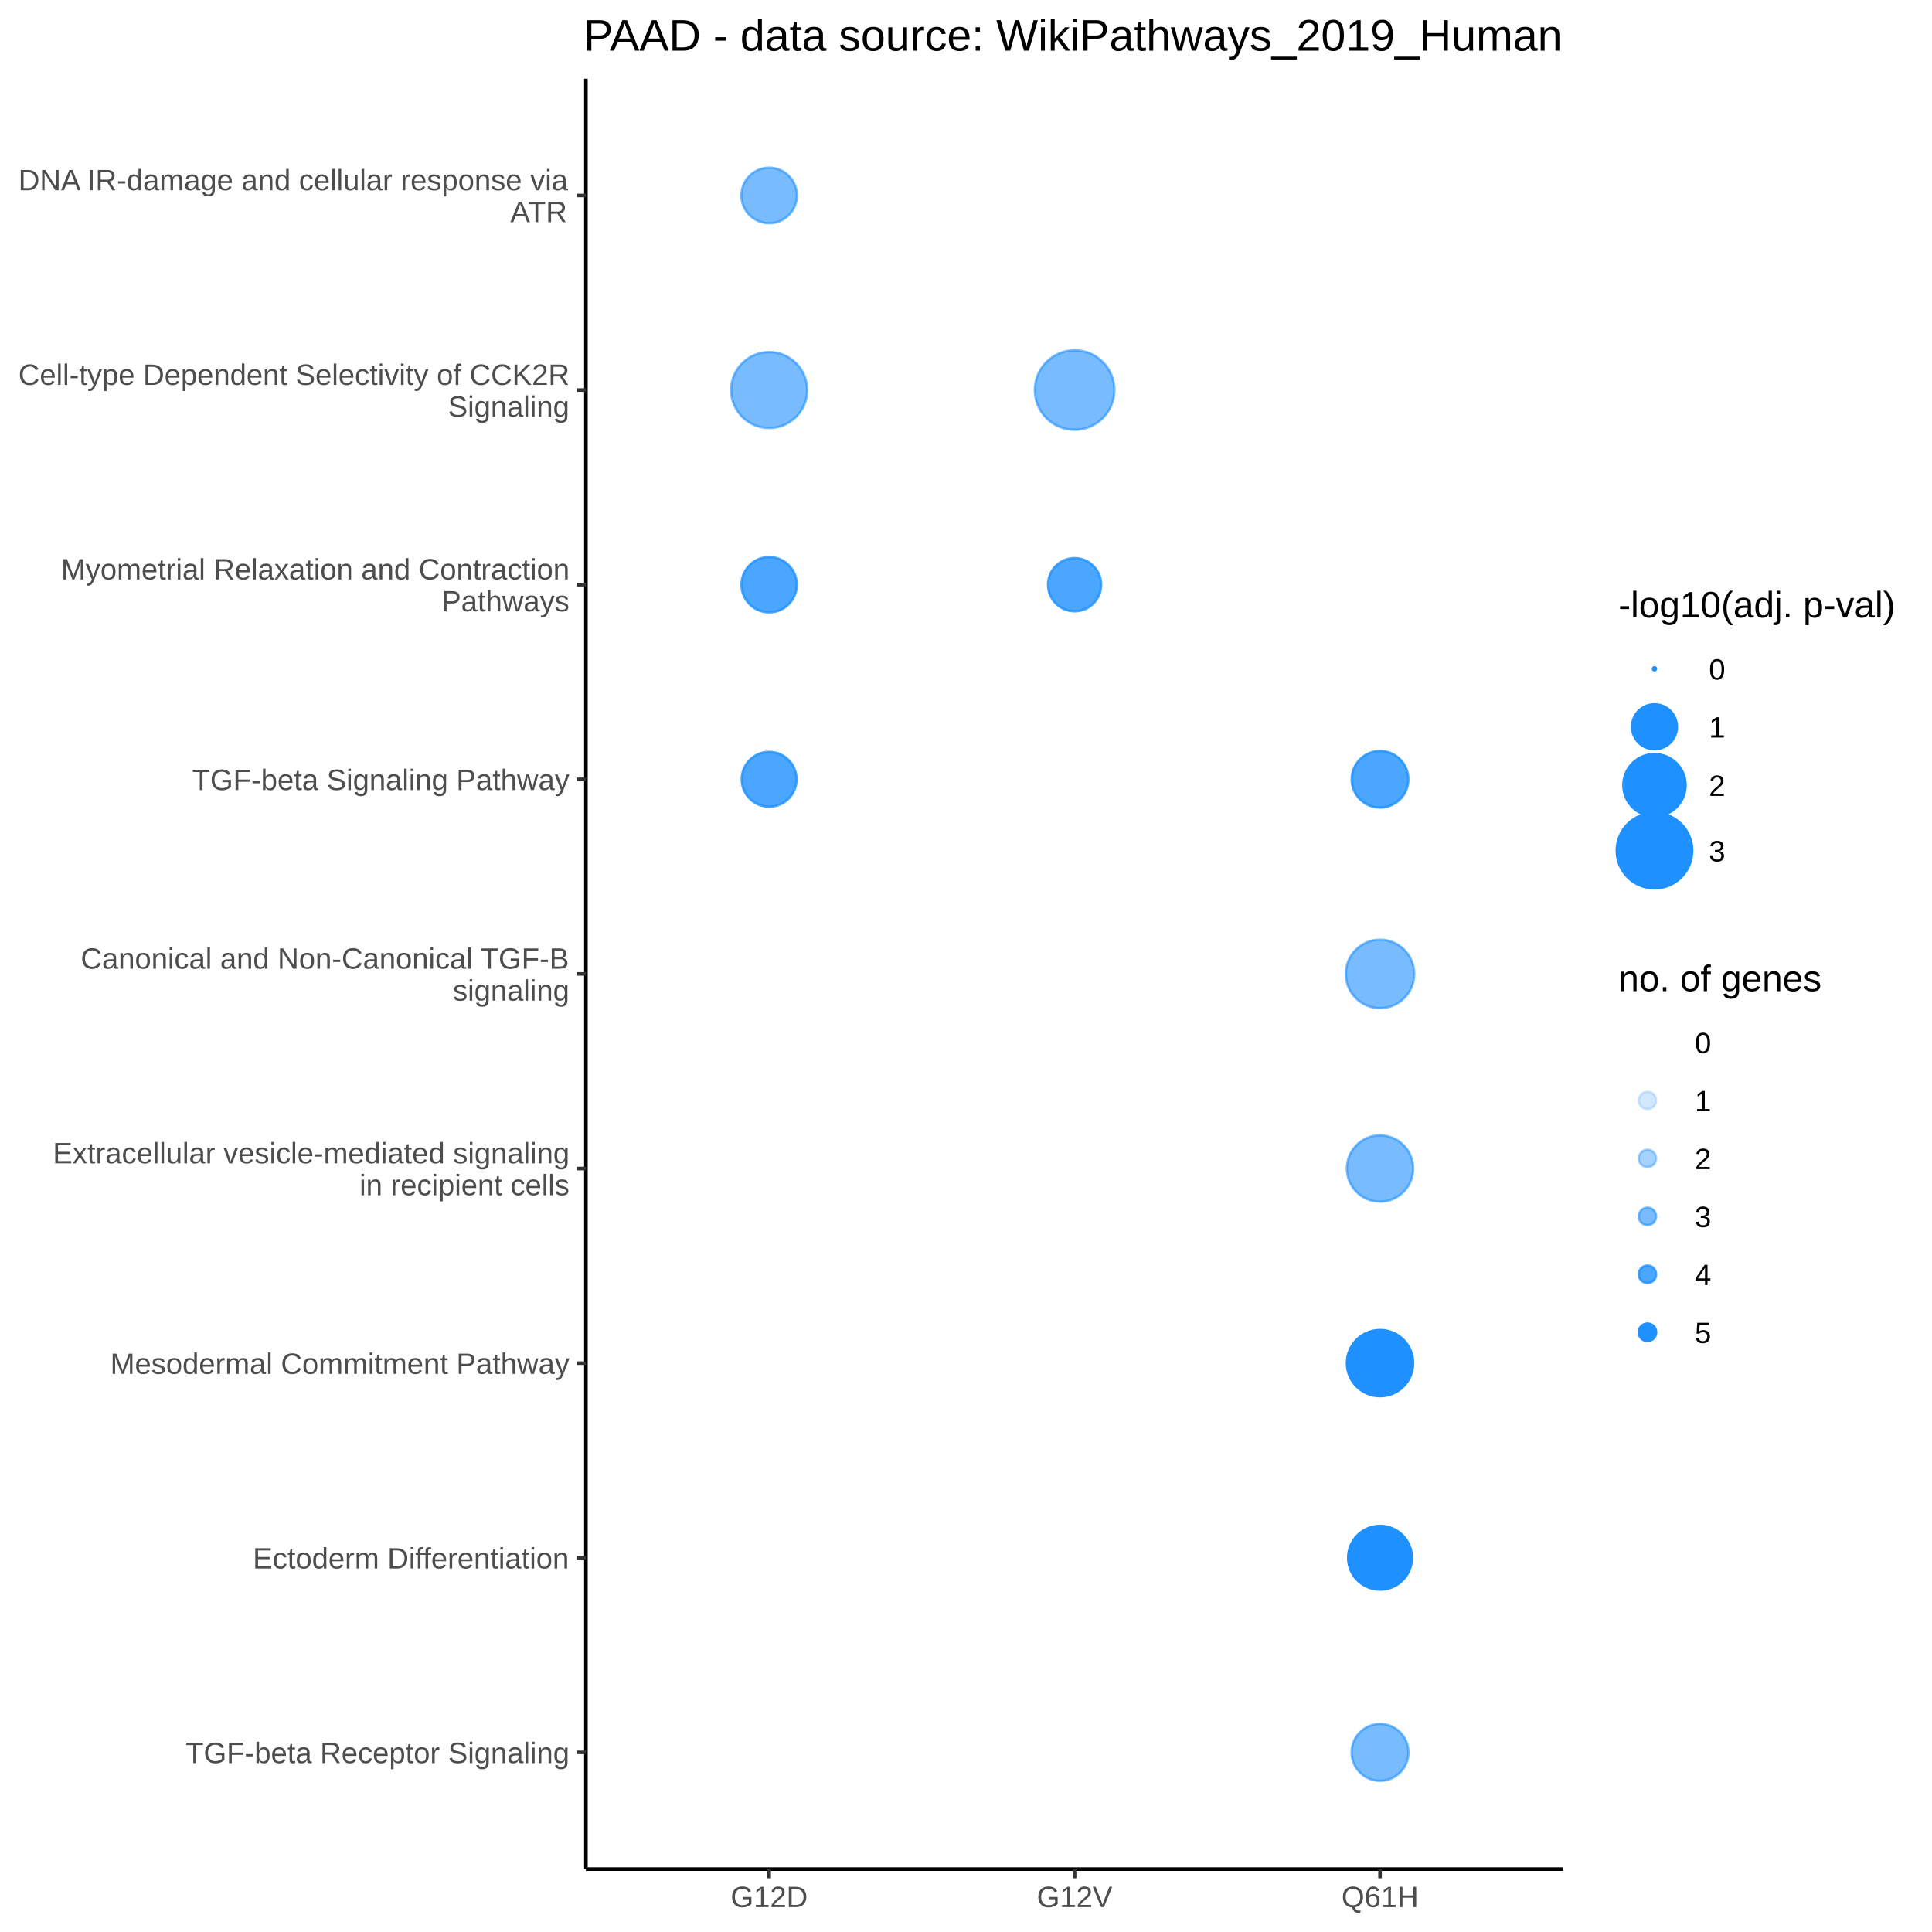
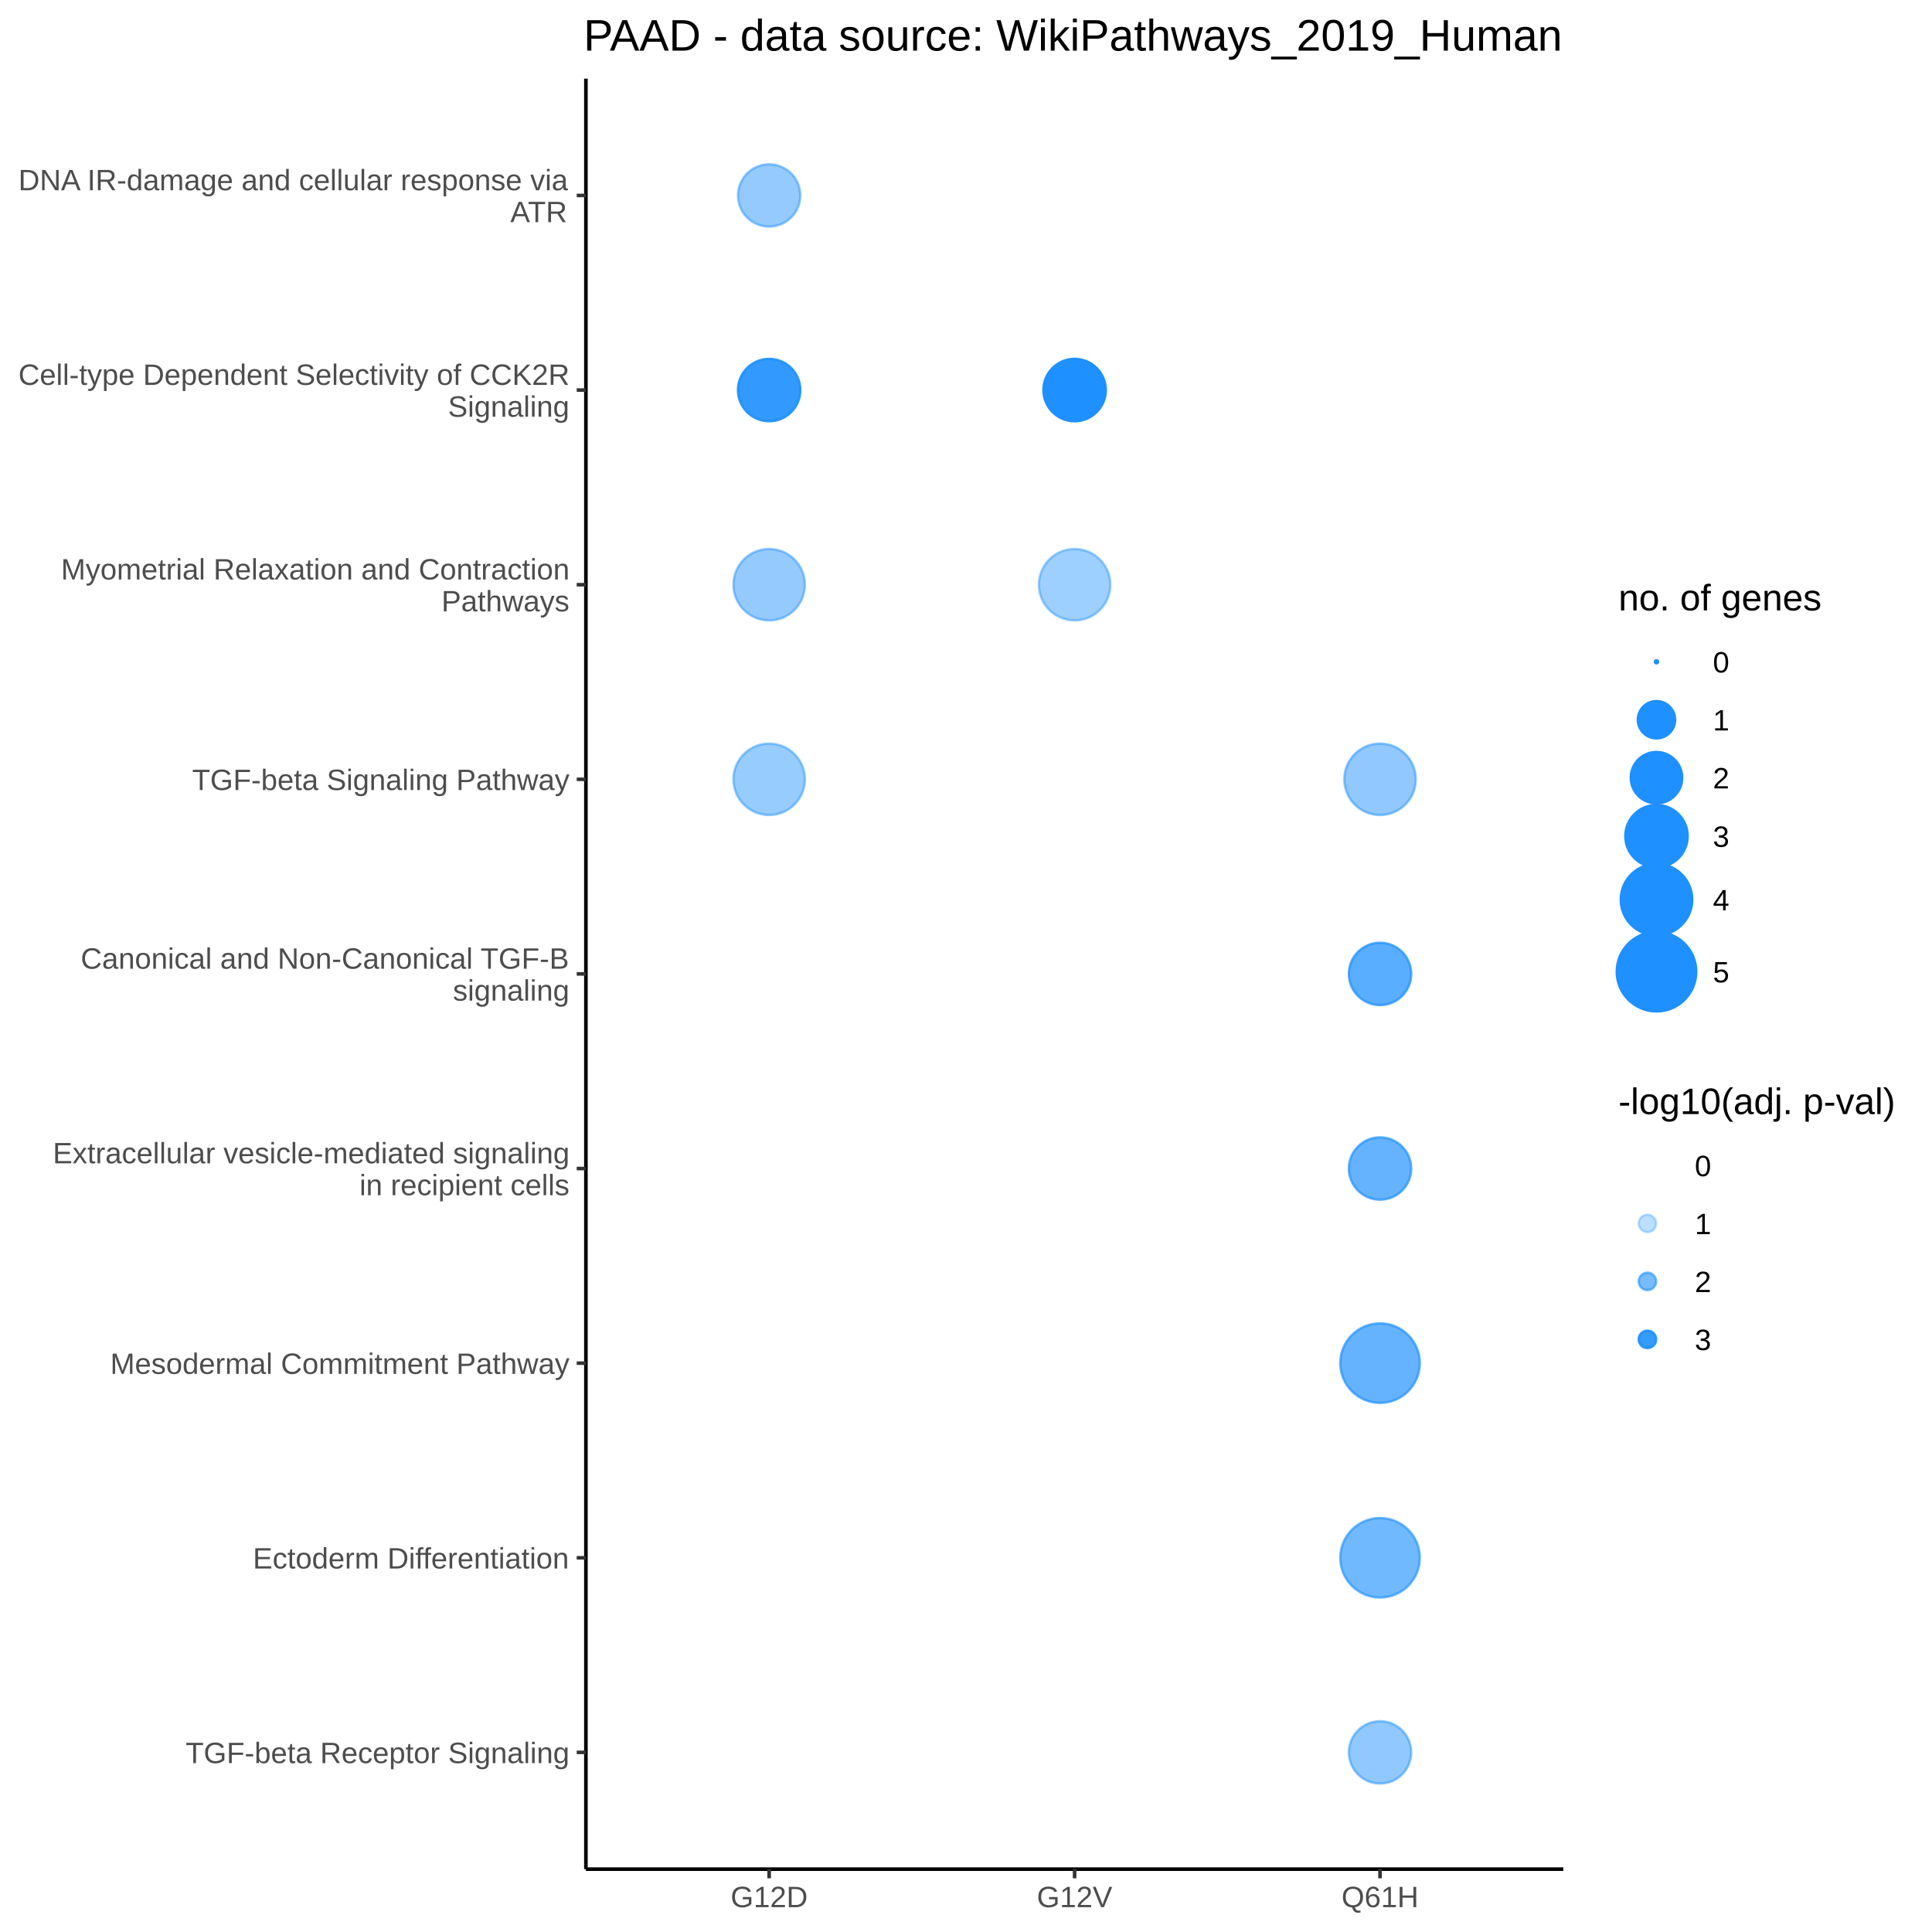
<svg xmlns="http://www.w3.org/2000/svg" viewBox="0 0 576.00 576.00">
  <defs>
    <style type="text/css">
    line, polyline, polygon, path, rect, circle {
      fill: none;
      stroke: #000000;
      stroke-linecap: round;
      stroke-linejoin: round;
      stroke-miterlimit: 10.00;
    }
  </style>
  </defs>
  <rect width="100%" height="100%" style="stroke: none; fill: #FFFFFF;" />
  <rect x="0.00" y="0.00" width="576.00" height="576.00" style="stroke-width: 1.07; stroke: #FFFFFF; fill: #FFFFFF;" />
  <defs>
    <clipPath id="cpMTc0LjY4fDQ2Ni4wOHw1NTcuMjZ8MjMuNDY=">
      <rect x="174.68" y="23.46" width="291.41" height="533.80" />
    </clipPath>
  </defs>
  <rect x="174.68" y="23.46" width="291.41" height="533.80" style="stroke-width: 1.07; stroke: none; fill: #FFFFFF;" clip-path="url(#cpMTc0LjY4fDQ2Ni4wOHw1NTcuMjZ8MjMuNDY=)" />
  <circle cx="229.31" cy="290.36" r="0.35pt" style="stroke-width: 0.71; stroke: none;" clip-path="url(#cpMTc0LjY4fDQ2Ni4wOHw1NTcuMjZ8MjMuNDY=)" />
-   <circle cx="229.31" cy="116.29" r="8.50pt" style="stroke-width: 0.71; stroke: #1E90FF; stroke-opacity: 0.60; fill: #1E90FF; fill-opacity: 0.60;" clip-path="url(#cpMTc0LjY4fDQ2Ni4wOHw1NTcuMjZ8MjMuNDY=)" />
-   <circle cx="229.31" cy="58.27" r="6.21pt" style="stroke-width: 0.71; stroke: #1E90FF; stroke-opacity: 0.60; fill: #1E90FF; fill-opacity: 0.60;" clip-path="url(#cpMTc0LjY4fDQ2Ni4wOHw1NTcuMjZ8MjMuNDY=)" />
+   <circle cx="229.31" cy="116.29" r="6.97pt" style="stroke-width: 0.71; stroke: #1E90FF; stroke-opacity: 0.91; fill: #1E90FF; fill-opacity: 0.91;" clip-path="url(#cpMTc0LjY4fDQ2Ni4wOHw1NTcuMjZ8MjMuNDY=)" />
+   <circle cx="229.31" cy="58.27" r="6.97pt" style="stroke-width: 0.71; stroke: #1E90FF; stroke-opacity: 0.47; fill: #1E90FF; fill-opacity: 0.47;" clip-path="url(#cpMTc0LjY4fDQ2Ni4wOHw1NTcuMjZ8MjMuNDY=)" />
  <circle cx="229.31" cy="464.43" r="0.35pt" style="stroke-width: 0.71; stroke: none;" clip-path="url(#cpMTc0LjY4fDQ2Ni4wOHw1NTcuMjZ8MjMuNDY=)" />
  <circle cx="229.31" cy="348.38" r="0.35pt" style="stroke-width: 0.71; stroke: none;" clip-path="url(#cpMTc0LjY4fDQ2Ni4wOHw1NTcuMjZ8MjMuNDY=)" />
  <circle cx="229.31" cy="406.40" r="0.35pt" style="stroke-width: 0.71; stroke: none;" clip-path="url(#cpMTc0LjY4fDQ2Ni4wOHw1NTcuMjZ8MjMuNDY=)" />
-   <circle cx="229.31" cy="174.32" r="6.18pt" style="stroke-width: 0.71; stroke: #1E90FF; stroke-opacity: 0.80; fill: #1E90FF; fill-opacity: 0.80;" clip-path="url(#cpMTc0LjY4fDQ2Ni4wOHw1NTcuMjZ8MjMuNDY=)" />
+   <circle cx="229.31" cy="174.32" r="7.99pt" style="stroke-width: 0.71; stroke: #1E90FF; stroke-opacity: 0.47; fill: #1E90FF; fill-opacity: 0.47;" clip-path="url(#cpMTc0LjY4fDQ2Ni4wOHw1NTcuMjZ8MjMuNDY=)" />
  <circle cx="229.31" cy="522.45" r="0.35pt" style="stroke-width: 0.71; stroke: none;" clip-path="url(#cpMTc0LjY4fDQ2Ni4wOHw1NTcuMjZ8MjMuNDY=)" />
-   <circle cx="229.31" cy="232.34" r="6.13pt" style="stroke-width: 0.71; stroke: #1E90FF; stroke-opacity: 0.80; fill: #1E90FF; fill-opacity: 0.80;" clip-path="url(#cpMTc0LjY4fDQ2Ni4wOHw1NTcuMjZ8MjMuNDY=)" />
+   <circle cx="229.31" cy="232.34" r="7.99pt" style="stroke-width: 0.71; stroke: #1E90FF; stroke-opacity: 0.46; fill: #1E90FF; fill-opacity: 0.46;" clip-path="url(#cpMTc0LjY4fDQ2Ni4wOHw1NTcuMjZ8MjMuNDY=)" />
  <circle cx="320.38" cy="290.36" r="0.35pt" style="stroke-width: 0.71; stroke: none;" clip-path="url(#cpMTc0LjY4fDQ2Ni4wOHw1NTcuMjZ8MjMuNDY=)" />
-   <circle cx="320.38" cy="116.29" r="8.89pt" style="stroke-width: 0.71; stroke: #1E90FF; stroke-opacity: 0.60; fill: #1E90FF; fill-opacity: 0.60;" clip-path="url(#cpMTc0LjY4fDQ2Ni4wOHw1NTcuMjZ8MjMuNDY=)" />
+   <circle cx="320.38" cy="116.29" r="6.97pt" style="stroke-width: 0.71; stroke: #1E90FF; fill: #1E90FF;" clip-path="url(#cpMTc0LjY4fDQ2Ni4wOHw1NTcuMjZ8MjMuNDY=)" />
  <circle cx="320.38" cy="58.27" r="0.35pt" style="stroke-width: 0.71; stroke: none;" clip-path="url(#cpMTc0LjY4fDQ2Ni4wOHw1NTcuMjZ8MjMuNDY=)" />
  <circle cx="320.38" cy="464.43" r="0.35pt" style="stroke-width: 0.71; stroke: none;" clip-path="url(#cpMTc0LjY4fDQ2Ni4wOHw1NTcuMjZ8MjMuNDY=)" />
  <circle cx="320.38" cy="348.38" r="0.35pt" style="stroke-width: 0.71; stroke: none;" clip-path="url(#cpMTc0LjY4fDQ2Ni4wOHw1NTcuMjZ8MjMuNDY=)" />
  <circle cx="320.38" cy="406.40" r="0.35pt" style="stroke-width: 0.71; stroke: none;" clip-path="url(#cpMTc0LjY4fDQ2Ni4wOHw1NTcuMjZ8MjMuNDY=)" />
-   <circle cx="320.38" cy="174.32" r="5.94pt" style="stroke-width: 0.71; stroke: #1E90FF; stroke-opacity: 0.80; fill: #1E90FF; fill-opacity: 0.80;" clip-path="url(#cpMTc0LjY4fDQ2Ni4wOHw1NTcuMjZ8MjMuNDY=)" />
+   <circle cx="320.38" cy="174.32" r="7.99pt" style="stroke-width: 0.71; stroke: #1E90FF; stroke-opacity: 0.43; fill: #1E90FF; fill-opacity: 0.43;" clip-path="url(#cpMTc0LjY4fDQ2Ni4wOHw1NTcuMjZ8MjMuNDY=)" />
  <circle cx="320.38" cy="522.45" r="0.35pt" style="stroke-width: 0.71; stroke: none;" clip-path="url(#cpMTc0LjY4fDQ2Ni4wOHw1NTcuMjZ8MjMuNDY=)" />
  <circle cx="320.38" cy="232.34" r="0.35pt" style="stroke-width: 0.71; stroke: none;" clip-path="url(#cpMTc0LjY4fDQ2Ni4wOHw1NTcuMjZ8MjMuNDY=)" />
-   <circle cx="411.44" cy="290.36" r="7.65pt" style="stroke-width: 0.71; stroke: #1E90FF; stroke-opacity: 0.60; fill: #1E90FF; fill-opacity: 0.60;" clip-path="url(#cpMTc0LjY4fDQ2Ni4wOHw1NTcuMjZ8MjMuNDY=)" />
+   <circle cx="411.44" cy="290.36" r="6.97pt" style="stroke-width: 0.71; stroke: #1E90FF; stroke-opacity: 0.73; fill: #1E90FF; fill-opacity: 0.73;" clip-path="url(#cpMTc0LjY4fDQ2Ni4wOHw1NTcuMjZ8MjMuNDY=)" />
  <circle cx="411.44" cy="116.29" r="0.35pt" style="stroke-width: 0.71; stroke: none;" clip-path="url(#cpMTc0LjY4fDQ2Ni4wOHw1NTcuMjZ8MjMuNDY=)" />
  <circle cx="411.44" cy="58.27" r="0.35pt" style="stroke-width: 0.71; stroke: none;" clip-path="url(#cpMTc0LjY4fDQ2Ni4wOHw1NTcuMjZ8MjMuNDY=)" />
-   <circle cx="411.44" cy="464.43" r="7.13pt" style="stroke-width: 0.71; stroke: #1E90FF; fill: #1E90FF;" clip-path="url(#cpMTc0LjY4fDQ2Ni4wOHw1NTcuMjZ8MjMuNDY=)" />
-   <circle cx="411.44" cy="348.38" r="7.41pt" style="stroke-width: 0.71; stroke: #1E90FF; stroke-opacity: 0.60; fill: #1E90FF; fill-opacity: 0.60;" clip-path="url(#cpMTc0LjY4fDQ2Ni4wOHw1NTcuMjZ8MjMuNDY=)" />
-   <circle cx="411.44" cy="406.40" r="7.40pt" style="stroke-width: 0.71; stroke: #1E90FF; fill: #1E90FF;" clip-path="url(#cpMTc0LjY4fDQ2Ni4wOHw1NTcuMjZ8MjMuNDY=)" />
+   <circle cx="411.44" cy="464.43" r="8.89pt" style="stroke-width: 0.71; stroke: #1E90FF; stroke-opacity: 0.63; fill: #1E90FF; fill-opacity: 0.63;" clip-path="url(#cpMTc0LjY4fDQ2Ni4wOHw1NTcuMjZ8MjMuNDY=)" />
+   <circle cx="411.44" cy="348.38" r="6.97pt" style="stroke-width: 0.71; stroke: #1E90FF; stroke-opacity: 0.68; fill: #1E90FF; fill-opacity: 0.68;" clip-path="url(#cpMTc0LjY4fDQ2Ni4wOHw1NTcuMjZ8MjMuNDY=)" />
+   <circle cx="411.44" cy="406.40" r="8.89pt" style="stroke-width: 0.71; stroke: #1E90FF; stroke-opacity: 0.68; fill: #1E90FF; fill-opacity: 0.68;" clip-path="url(#cpMTc0LjY4fDQ2Ni4wOHw1NTcuMjZ8MjMuNDY=)" />
  <circle cx="411.44" cy="174.32" r="0.35pt" style="stroke-width: 0.71; stroke: none;" clip-path="url(#cpMTc0LjY4fDQ2Ni4wOHw1NTcuMjZ8MjMuNDY=)" />
-   <circle cx="411.44" cy="522.45" r="6.36pt" style="stroke-width: 0.71; stroke: #1E90FF; stroke-opacity: 0.60; fill: #1E90FF; fill-opacity: 0.60;" clip-path="url(#cpMTc0LjY4fDQ2Ni4wOHw1NTcuMjZ8MjMuNDY=)" />
-   <circle cx="411.44" cy="232.34" r="6.33pt" style="stroke-width: 0.71; stroke: #1E90FF; stroke-opacity: 0.80; fill: #1E90FF; fill-opacity: 0.80;" clip-path="url(#cpMTc0LjY4fDQ2Ni4wOHw1NTcuMjZ8MjMuNDY=)" />
+   <circle cx="411.44" cy="522.45" r="6.97pt" style="stroke-width: 0.71; stroke: #1E90FF; stroke-opacity: 0.49; fill: #1E90FF; fill-opacity: 0.49;" clip-path="url(#cpMTc0LjY4fDQ2Ni4wOHw1NTcuMjZ8MjMuNDY=)" />
+   <circle cx="411.44" cy="232.34" r="7.99pt" style="stroke-width: 0.71; stroke: #1E90FF; stroke-opacity: 0.49; fill: #1E90FF; fill-opacity: 0.49;" clip-path="url(#cpMTc0LjY4fDQ2Ni4wOHw1NTcuMjZ8MjMuNDY=)" />
  <defs>
    <clipPath id="cpMC4wMHw1NzYuMDB8NTc2LjAwfDAuMDA=">
      <rect x="0.00" y="0.00" width="576.00" height="576.00" />
    </clipPath>
  </defs>
  <polyline points="174.68,557.26 174.68,23.46 " style="stroke-width: 1.07; stroke-linecap: butt;" clip-path="url(#cpMC4wMHw1NzYuMDB8NTc2LjAwfDAuMDA=)" />
  <g clip-path="url(#cpMC4wMHw1NzYuMDB8NTc2LjAwfDAuMDA=)">
    <text x="55.34" y="525.65" style="font-size: 8.80px; fill: #4D4D4D; font-family: Arial;" textLength="114.40px" lengthAdjust="spacingAndGlyphs">TGF-beta Receptor Signaling</text>
  </g>
  <g clip-path="url(#cpMC4wMHw1NzYuMDB8NTc2LjAwfDAuMDA=)">
    <text x="75.39" y="467.63" style="font-size: 8.80px; fill: #4D4D4D; font-family: Arial;" textLength="94.36px" lengthAdjust="spacingAndGlyphs">Ectoderm Differentiation</text>
  </g>
  <g clip-path="url(#cpMC4wMHw1NzYuMDB8NTc2LjAwfDAuMDA=)">
    <text x="32.87" y="409.61" style="font-size: 8.80px; fill: #4D4D4D; font-family: Arial;" textLength="136.87px" lengthAdjust="spacingAndGlyphs">Mesodermal Commitment Pathway</text>
  </g>
  <g clip-path="url(#cpMC4wMHw1NzYuMDB8NTc2LjAwfDAuMDA=)">
    <text x="15.75" y="346.83" style="font-size: 8.80px; fill: #4D4D4D; font-family: Arial;" textLength="153.99px" lengthAdjust="spacingAndGlyphs">Extracellular vesicle-mediated signaling</text>
  </g>
  <g clip-path="url(#cpMC4wMHw1NzYuMDB8NTc2LjAwfDAuMDA=)">
    <text x="107.17" y="356.34" style="font-size: 8.80px; fill: #4D4D4D; font-family: Arial;" textLength="62.57px" lengthAdjust="spacingAndGlyphs">in recipient cells</text>
  </g>
  <g clip-path="url(#cpMC4wMHw1NzYuMDB8NTc2LjAwfDAuMDA=)">
    <text x="24.06" y="288.81" style="font-size: 8.80px; fill: #4D4D4D; font-family: Arial;" textLength="145.69px" lengthAdjust="spacingAndGlyphs">Canonical and Non-Canonical TGF-B</text>
  </g>
  <g clip-path="url(#cpMC4wMHw1NzYuMDB8NTc2LjAwfDAuMDA=)">
    <text x="135.03" y="298.32" style="font-size: 8.80px; fill: #4D4D4D; font-family: Arial;" textLength="34.71px" lengthAdjust="spacingAndGlyphs">signaling</text>
  </g>
  <g clip-path="url(#cpMC4wMHw1NzYuMDB8NTc2LjAwfDAuMDA=)">
    <text x="57.29" y="235.54" style="font-size: 8.80px; fill: #4D4D4D; font-family: Arial;" textLength="112.45px" lengthAdjust="spacingAndGlyphs">TGF-beta Signaling Pathway</text>
  </g>
  <g clip-path="url(#cpMC4wMHw1NzYuMDB8NTc2LjAwfDAuMDA=)">
    <text x="18.19" y="172.77" style="font-size: 8.80px; fill: #4D4D4D; font-family: Arial;" textLength="151.55px" lengthAdjust="spacingAndGlyphs">Myometrial Relaxation and Contraction</text>
  </g>
  <g clip-path="url(#cpMC4wMHw1NzYuMDB8NTc2LjAwfDAuMDA=)">
    <text x="131.61" y="182.27" style="font-size: 8.80px; fill: #4D4D4D; font-family: Arial;" textLength="38.13px" lengthAdjust="spacingAndGlyphs">Pathways</text>
  </g>
  <g clip-path="url(#cpMC4wMHw1NzYuMDB8NTc2LjAwfDAuMDA=)">
    <text x="5.48" y="114.75" style="font-size: 8.80px; fill: #4D4D4D; font-family: Arial;" textLength="164.27px" lengthAdjust="spacingAndGlyphs">Cell-type Dependent Selectivity of CCK2R</text>
  </g>
  <g clip-path="url(#cpMC4wMHw1NzYuMDB8NTc2LjAwfDAuMDA=)">
    <text x="133.56" y="124.25" style="font-size: 8.80px; fill: #4D4D4D; font-family: Arial;" textLength="36.18px" lengthAdjust="spacingAndGlyphs">Signaling</text>
  </g>
  <g clip-path="url(#cpMC4wMHw1NzYuMDB8NTc2LjAwfDAuMDA=)">
    <text x="5.48" y="56.72" style="font-size: 8.80px; fill: #4D4D4D; font-family: Arial;" textLength="164.27px" lengthAdjust="spacingAndGlyphs">DNA IR-damage and cellular response via</text>
  </g>
  <g clip-path="url(#cpMC4wMHw1NzYuMDB8NTc2LjAwfDAuMDA=)">
    <text x="152.15" y="66.23" style="font-size: 8.80px; fill: #4D4D4D; font-family: Arial;" textLength="17.59px" lengthAdjust="spacingAndGlyphs">ATR</text>
  </g>
  <polyline points="171.94,522.45 174.68,522.45 " style="stroke-width: 1.07; stroke: #333333; stroke-linecap: butt;" clip-path="url(#cpMC4wMHw1NzYuMDB8NTc2LjAwfDAuMDA=)" />
  <polyline points="171.94,464.43 174.68,464.43 " style="stroke-width: 1.07; stroke: #333333; stroke-linecap: butt;" clip-path="url(#cpMC4wMHw1NzYuMDB8NTc2LjAwfDAuMDA=)" />
  <polyline points="171.94,406.40 174.68,406.40 " style="stroke-width: 1.07; stroke: #333333; stroke-linecap: butt;" clip-path="url(#cpMC4wMHw1NzYuMDB8NTc2LjAwfDAuMDA=)" />
  <polyline points="171.94,348.38 174.68,348.38 " style="stroke-width: 1.07; stroke: #333333; stroke-linecap: butt;" clip-path="url(#cpMC4wMHw1NzYuMDB8NTc2LjAwfDAuMDA=)" />
  <polyline points="171.94,290.36 174.68,290.36 " style="stroke-width: 1.07; stroke: #333333; stroke-linecap: butt;" clip-path="url(#cpMC4wMHw1NzYuMDB8NTc2LjAwfDAuMDA=)" />
  <polyline points="171.94,232.34 174.68,232.34 " style="stroke-width: 1.07; stroke: #333333; stroke-linecap: butt;" clip-path="url(#cpMC4wMHw1NzYuMDB8NTc2LjAwfDAuMDA=)" />
  <polyline points="171.94,174.32 174.68,174.32 " style="stroke-width: 1.07; stroke: #333333; stroke-linecap: butt;" clip-path="url(#cpMC4wMHw1NzYuMDB8NTc2LjAwfDAuMDA=)" />
  <polyline points="171.94,116.29 174.68,116.29 " style="stroke-width: 1.07; stroke: #333333; stroke-linecap: butt;" clip-path="url(#cpMC4wMHw1NzYuMDB8NTc2LjAwfDAuMDA=)" />
  <polyline points="171.94,58.27 174.68,58.27 " style="stroke-width: 1.07; stroke: #333333; stroke-linecap: butt;" clip-path="url(#cpMC4wMHw1NzYuMDB8NTc2LjAwfDAuMDA=)" />
  <polyline points="174.68,557.26 466.08,557.26 " style="stroke-width: 1.07; stroke-linecap: butt;" clip-path="url(#cpMC4wMHw1NzYuMDB8NTc2LjAwfDAuMDA=)" />
  <polyline points="229.31,560.00 229.31,557.26 " style="stroke-width: 1.07; stroke: #333333; stroke-linecap: butt;" clip-path="url(#cpMC4wMHw1NzYuMDB8NTc2LjAwfDAuMDA=)" />
  <polyline points="320.38,560.00 320.38,557.26 " style="stroke-width: 1.07; stroke: #333333; stroke-linecap: butt;" clip-path="url(#cpMC4wMHw1NzYuMDB8NTc2LjAwfDAuMDA=)" />
  <polyline points="411.44,560.00 411.44,557.26 " style="stroke-width: 1.07; stroke: #333333; stroke-linecap: butt;" clip-path="url(#cpMC4wMHw1NzYuMDB8NTc2LjAwfDAuMDA=)" />
  <g clip-path="url(#cpMC4wMHw1NzYuMDB8NTc2LjAwfDAuMDA=)">
    <text x="217.83" y="568.60" style="font-size: 8.80px; fill: #4D4D4D; font-family: Arial;" textLength="22.98px" lengthAdjust="spacingAndGlyphs">G12D</text>
  </g>
  <g clip-path="url(#cpMC4wMHw1NzYuMDB8NTc2LjAwfDAuMDA=)">
    <text x="309.13" y="568.60" style="font-size: 8.80px; fill: #4D4D4D; font-family: Arial;" textLength="22.49px" lengthAdjust="spacingAndGlyphs">G12V</text>
  </g>
  <g clip-path="url(#cpMC4wMHw1NzYuMDB8NTc2LjAwfDAuMDA=)">
    <text x="399.95" y="568.60" style="font-size: 8.80px; fill: #4D4D4D; font-family: Arial;" textLength="22.98px" lengthAdjust="spacingAndGlyphs">Q61H</text>
  </g>
-   <rect x="477.04" y="169.40" width="93.48" height="100.44" style="stroke-width: 1.07; stroke: none; fill: #FFFFFF;" clip-path="url(#cpMC4wMHw1NzYuMDB8NTc2LjAwfDAuMDA=)" />
+   <rect x="477.04" y="167.29" width="71.50" height="139.21" style="stroke-width: 1.07; stroke: none; fill: #FFFFFF;" clip-path="url(#cpMC4wMHw1NzYuMDB8NTc2LjAwfDAuMDA=)" />
  <g clip-path="url(#cpMC4wMHw1NzYuMDB8NTc2LjAwfDAuMDA=)">
-     <text x="482.52" y="184.09" style="font-size: 11.00px; font-family: Arial;" textLength="82.52px" lengthAdjust="spacingAndGlyphs">-log10(adj. p-val)</text>
+     <text x="482.52" y="181.98" style="font-size: 11.00px; font-family: Arial;" textLength="60.54px" lengthAdjust="spacingAndGlyphs">no. of genes</text>
  </g>
-   <circle cx="493.26" cy="199.40" r="0.35pt" style="stroke-width: 0.71; stroke: #1E90FF; fill: #1E90FF;" clip-path="url(#cpMC4wMHw1NzYuMDB8NTc2LjAwfDAuMDA=)" />
-   <circle cx="493.26" cy="216.68" r="5.02pt" style="stroke-width: 0.71; stroke: #1E90FF; fill: #1E90FF;" clip-path="url(#cpMC4wMHw1NzYuMDB8NTc2LjAwfDAuMDA=)" />
-   <circle cx="493.26" cy="234.10" r="6.96pt" style="stroke-width: 0.71; stroke: #1E90FF; fill: #1E90FF;" clip-path="url(#cpMC4wMHw1NzYuMDB8NTc2LjAwfDAuMDA=)" />
-   <circle cx="493.26" cy="253.61" r="8.44pt" style="stroke-width: 0.71; stroke: #1E90FF; fill: #1E90FF;" clip-path="url(#cpMC4wMHw1NzYuMDB8NTc2LjAwfDAuMDA=)" />
+   <circle cx="493.86" cy="197.30" r="0.35pt" style="stroke-width: 0.71; stroke: #1E90FF; fill: #1E90FF;" clip-path="url(#cpMC4wMHw1NzYuMDB8NTc2LjAwfDAuMDA=)" />
+   <circle cx="493.86" cy="214.58" r="4.17pt" style="stroke-width: 0.71; stroke: #1E90FF; fill: #1E90FF;" clip-path="url(#cpMC4wMHw1NzYuMDB8NTc2LjAwfDAuMDA=)" />
+   <circle cx="493.86" cy="231.86" r="5.75pt" style="stroke-width: 0.71; stroke: #1E90FF; fill: #1E90FF;" clip-path="url(#cpMC4wMHw1NzYuMDB8NTc2LjAwfDAuMDA=)" />
+   <circle cx="493.86" cy="249.28" r="6.97pt" style="stroke-width: 0.71; stroke: #1E90FF; fill: #1E90FF;" clip-path="url(#cpMC4wMHw1NzYuMDB8NTc2LjAwfDAuMDA=)" />
+   <circle cx="493.86" cy="268.21" r="7.99pt" style="stroke-width: 0.71; stroke: #1E90FF; fill: #1E90FF;" clip-path="url(#cpMC4wMHw1NzYuMDB8NTc2LjAwfDAuMDA=)" />
+   <circle cx="493.86" cy="289.69" r="8.89pt" style="stroke-width: 0.71; stroke: #1E90FF; fill: #1E90FF;" clip-path="url(#cpMC4wMHw1NzYuMDB8NTc2LjAwfDAuMDA=)" />
  <g clip-path="url(#cpMC4wMHw1NzYuMDB8NTc2LjAwfDAuMDA=)">
-     <text x="509.49" y="202.61" style="font-size: 8.80px; font-family: Arial;" textLength="4.89px" lengthAdjust="spacingAndGlyphs">0</text>
+     <text x="510.68" y="200.50" style="font-size: 8.80px; font-family: Arial;" textLength="4.89px" lengthAdjust="spacingAndGlyphs">0</text>
  </g>
  <g clip-path="url(#cpMC4wMHw1NzYuMDB8NTc2LjAwfDAuMDA=)">
-     <text x="509.49" y="219.89" style="font-size: 8.80px; font-family: Arial;" textLength="4.89px" lengthAdjust="spacingAndGlyphs">1</text>
+     <text x="510.68" y="217.78" style="font-size: 8.80px; font-family: Arial;" textLength="4.89px" lengthAdjust="spacingAndGlyphs">1</text>
  </g>
  <g clip-path="url(#cpMC4wMHw1NzYuMDB8NTc2LjAwfDAuMDA=)">
-     <text x="509.49" y="237.30" style="font-size: 8.80px; font-family: Arial;" textLength="4.89px" lengthAdjust="spacingAndGlyphs">2</text>
+     <text x="510.68" y="235.06" style="font-size: 8.80px; font-family: Arial;" textLength="4.89px" lengthAdjust="spacingAndGlyphs">2</text>
  </g>
  <g clip-path="url(#cpMC4wMHw1NzYuMDB8NTc2LjAwfDAuMDA=)">
-     <text x="509.49" y="256.82" style="font-size: 8.80px; font-family: Arial;" textLength="4.89px" lengthAdjust="spacingAndGlyphs">3</text>
-   </g>
-   <rect x="477.04" y="280.80" width="71.50" height="130.52" style="stroke-width: 1.07; stroke: none; fill: #FFFFFF;" clip-path="url(#cpMC4wMHw1NzYuMDB8NTc2LjAwfDAuMDA=)" />
-   <g clip-path="url(#cpMC4wMHw1NzYuMDB8NTc2LjAwfDAuMDA=)">
-     <text x="482.52" y="295.49" style="font-size: 11.00px; font-family: Arial;" textLength="60.54px" lengthAdjust="spacingAndGlyphs">no. of genes</text>
-   </g>
-   <circle cx="491.16" cy="310.80" r="1.95pt" style="stroke-width: 0.71; stroke: none;" clip-path="url(#cpMC4wMHw1NzYuMDB8NTc2LjAwfDAuMDA=)" />
-   <circle cx="491.16" cy="328.08" r="1.95pt" style="stroke-width: 0.71; stroke: #1E90FF; stroke-opacity: 0.20; fill: #1E90FF; fill-opacity: 0.20;" clip-path="url(#cpMC4wMHw1NzYuMDB8NTc2LjAwfDAuMDA=)" />
-   <circle cx="491.16" cy="345.36" r="1.95pt" style="stroke-width: 0.71; stroke: #1E90FF; stroke-opacity: 0.40; fill: #1E90FF; fill-opacity: 0.40;" clip-path="url(#cpMC4wMHw1NzYuMDB8NTc2LjAwfDAuMDA=)" />
-   <circle cx="491.16" cy="362.64" r="1.95pt" style="stroke-width: 0.71; stroke: #1E90FF; stroke-opacity: 0.60; fill: #1E90FF; fill-opacity: 0.60;" clip-path="url(#cpMC4wMHw1NzYuMDB8NTc2LjAwfDAuMDA=)" />
-   <circle cx="491.16" cy="379.92" r="1.95pt" style="stroke-width: 0.71; stroke: #1E90FF; stroke-opacity: 0.80; fill: #1E90FF; fill-opacity: 0.80;" clip-path="url(#cpMC4wMHw1NzYuMDB8NTc2LjAwfDAuMDA=)" />
-   <circle cx="491.16" cy="397.20" r="1.95pt" style="stroke-width: 0.71; stroke: #1E90FF; fill: #1E90FF;" clip-path="url(#cpMC4wMHw1NzYuMDB8NTc2LjAwfDAuMDA=)" />
-   <g clip-path="url(#cpMC4wMHw1NzYuMDB8NTc2LjAwfDAuMDA=)">
-     <text x="505.28" y="314.01" style="font-size: 8.80px; font-family: Arial;" textLength="4.89px" lengthAdjust="spacingAndGlyphs">0</text>
+     <text x="510.68" y="252.48" style="font-size: 8.80px; font-family: Arial;" textLength="4.89px" lengthAdjust="spacingAndGlyphs">3</text>
  </g>
  <g clip-path="url(#cpMC4wMHw1NzYuMDB8NTc2LjAwfDAuMDA=)">
-     <text x="505.28" y="331.29" style="font-size: 8.80px; font-family: Arial;" textLength="4.89px" lengthAdjust="spacingAndGlyphs">1</text>
+     <text x="510.68" y="271.41" style="font-size: 8.80px; font-family: Arial;" textLength="4.89px" lengthAdjust="spacingAndGlyphs">4</text>
  </g>
  <g clip-path="url(#cpMC4wMHw1NzYuMDB8NTc2LjAwfDAuMDA=)">
-     <text x="505.28" y="348.57" style="font-size: 8.80px; font-family: Arial;" textLength="4.89px" lengthAdjust="spacingAndGlyphs">2</text>
+     <text x="510.68" y="292.89" style="font-size: 8.80px; font-family: Arial;" textLength="4.89px" lengthAdjust="spacingAndGlyphs">5</text>
+   </g>
+   <rect x="477.04" y="317.46" width="93.48" height="95.96" style="stroke-width: 1.07; stroke: none; fill: #FFFFFF;" clip-path="url(#cpMC4wMHw1NzYuMDB8NTc2LjAwfDAuMDA=)" />
+   <g clip-path="url(#cpMC4wMHw1NzYuMDB8NTc2LjAwfDAuMDA=)">
+     <text x="482.52" y="332.15" style="font-size: 11.00px; font-family: Arial;" textLength="82.52px" lengthAdjust="spacingAndGlyphs">-log10(adj. p-val)</text>
+   </g>
+   <circle cx="491.16" cy="347.47" r="1.95pt" style="stroke-width: 0.71; stroke: none;" clip-path="url(#cpMC4wMHw1NzYuMDB8NTc2LjAwfDAuMDA=)" />
+   <circle cx="491.16" cy="364.75" r="1.95pt" style="stroke-width: 0.71; stroke: #1E90FF; stroke-opacity: 0.30; fill: #1E90FF; fill-opacity: 0.30;" clip-path="url(#cpMC4wMHw1NzYuMDB8NTc2LjAwfDAuMDA=)" />
+   <circle cx="491.16" cy="382.03" r="1.95pt" style="stroke-width: 0.71; stroke: #1E90FF; stroke-opacity: 0.60; fill: #1E90FF; fill-opacity: 0.60;" clip-path="url(#cpMC4wMHw1NzYuMDB8NTc2LjAwfDAuMDA=)" />
+   <circle cx="491.16" cy="399.31" r="1.95pt" style="stroke-width: 0.71; stroke: #1E90FF; stroke-opacity: 0.90; fill: #1E90FF; fill-opacity: 0.90;" clip-path="url(#cpMC4wMHw1NzYuMDB8NTc2LjAwfDAuMDA=)" />
+   <g clip-path="url(#cpMC4wMHw1NzYuMDB8NTc2LjAwfDAuMDA=)">
+     <text x="505.28" y="350.67" style="font-size: 8.80px; font-family: Arial;" textLength="4.89px" lengthAdjust="spacingAndGlyphs">0</text>
  </g>
  <g clip-path="url(#cpMC4wMHw1NzYuMDB8NTc2LjAwfDAuMDA=)">
-     <text x="505.28" y="365.85" style="font-size: 8.80px; font-family: Arial;" textLength="4.89px" lengthAdjust="spacingAndGlyphs">3</text>
+     <text x="505.28" y="367.95" style="font-size: 8.80px; font-family: Arial;" textLength="4.89px" lengthAdjust="spacingAndGlyphs">1</text>
  </g>
  <g clip-path="url(#cpMC4wMHw1NzYuMDB8NTc2LjAwfDAuMDA=)">
-     <text x="505.28" y="383.13" style="font-size: 8.80px; font-family: Arial;" textLength="4.89px" lengthAdjust="spacingAndGlyphs">4</text>
+     <text x="505.28" y="385.23" style="font-size: 8.80px; font-family: Arial;" textLength="4.89px" lengthAdjust="spacingAndGlyphs">2</text>
  </g>
  <g clip-path="url(#cpMC4wMHw1NzYuMDB8NTc2LjAwfDAuMDA=)">
-     <text x="505.28" y="400.41" style="font-size: 8.80px; font-family: Arial;" textLength="4.89px" lengthAdjust="spacingAndGlyphs">5</text>
+     <text x="505.28" y="402.51" style="font-size: 8.80px; font-family: Arial;" textLength="4.89px" lengthAdjust="spacingAndGlyphs">3</text>
  </g>
  <g clip-path="url(#cpMC4wMHw1NzYuMDB8NTc2LjAwfDAuMDA=)">
    <text x="173.99" y="15.10" style="font-size: 13.20px; font-family: Arial;" textLength="292.78px" lengthAdjust="spacingAndGlyphs">PAAD - data source: WikiPathways_2019_Human</text>
  </g>
</svg>
